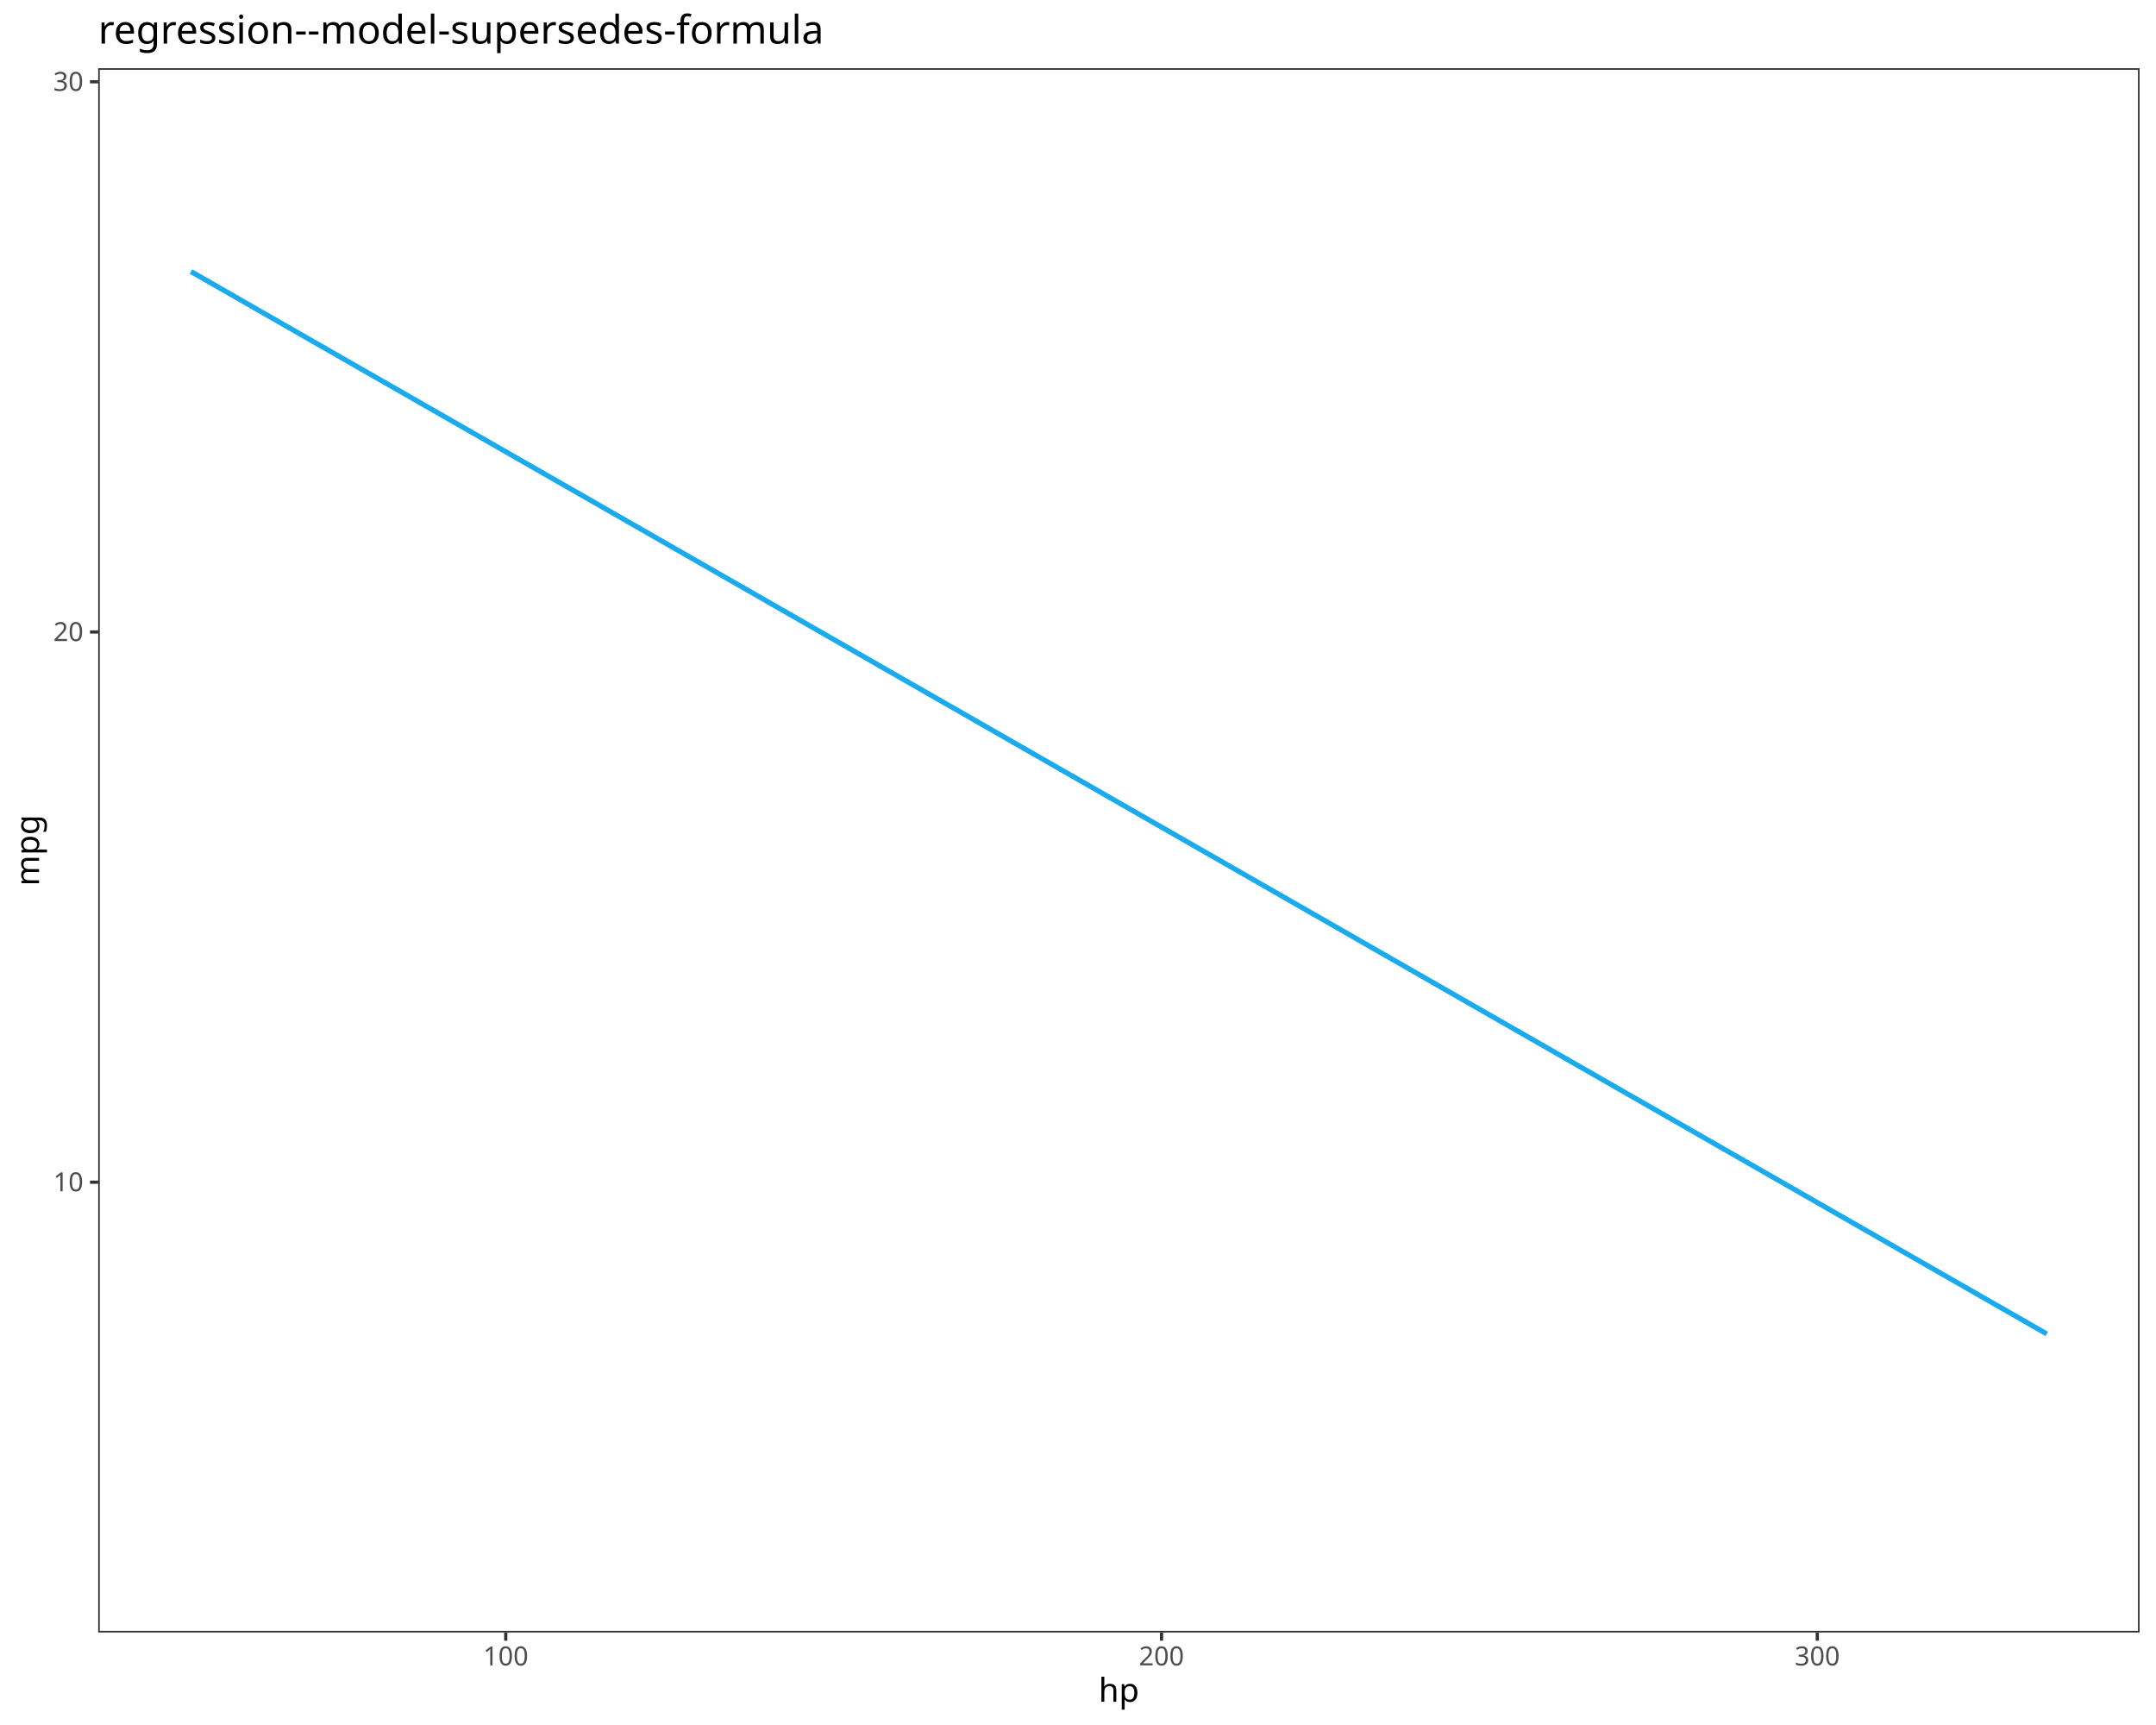
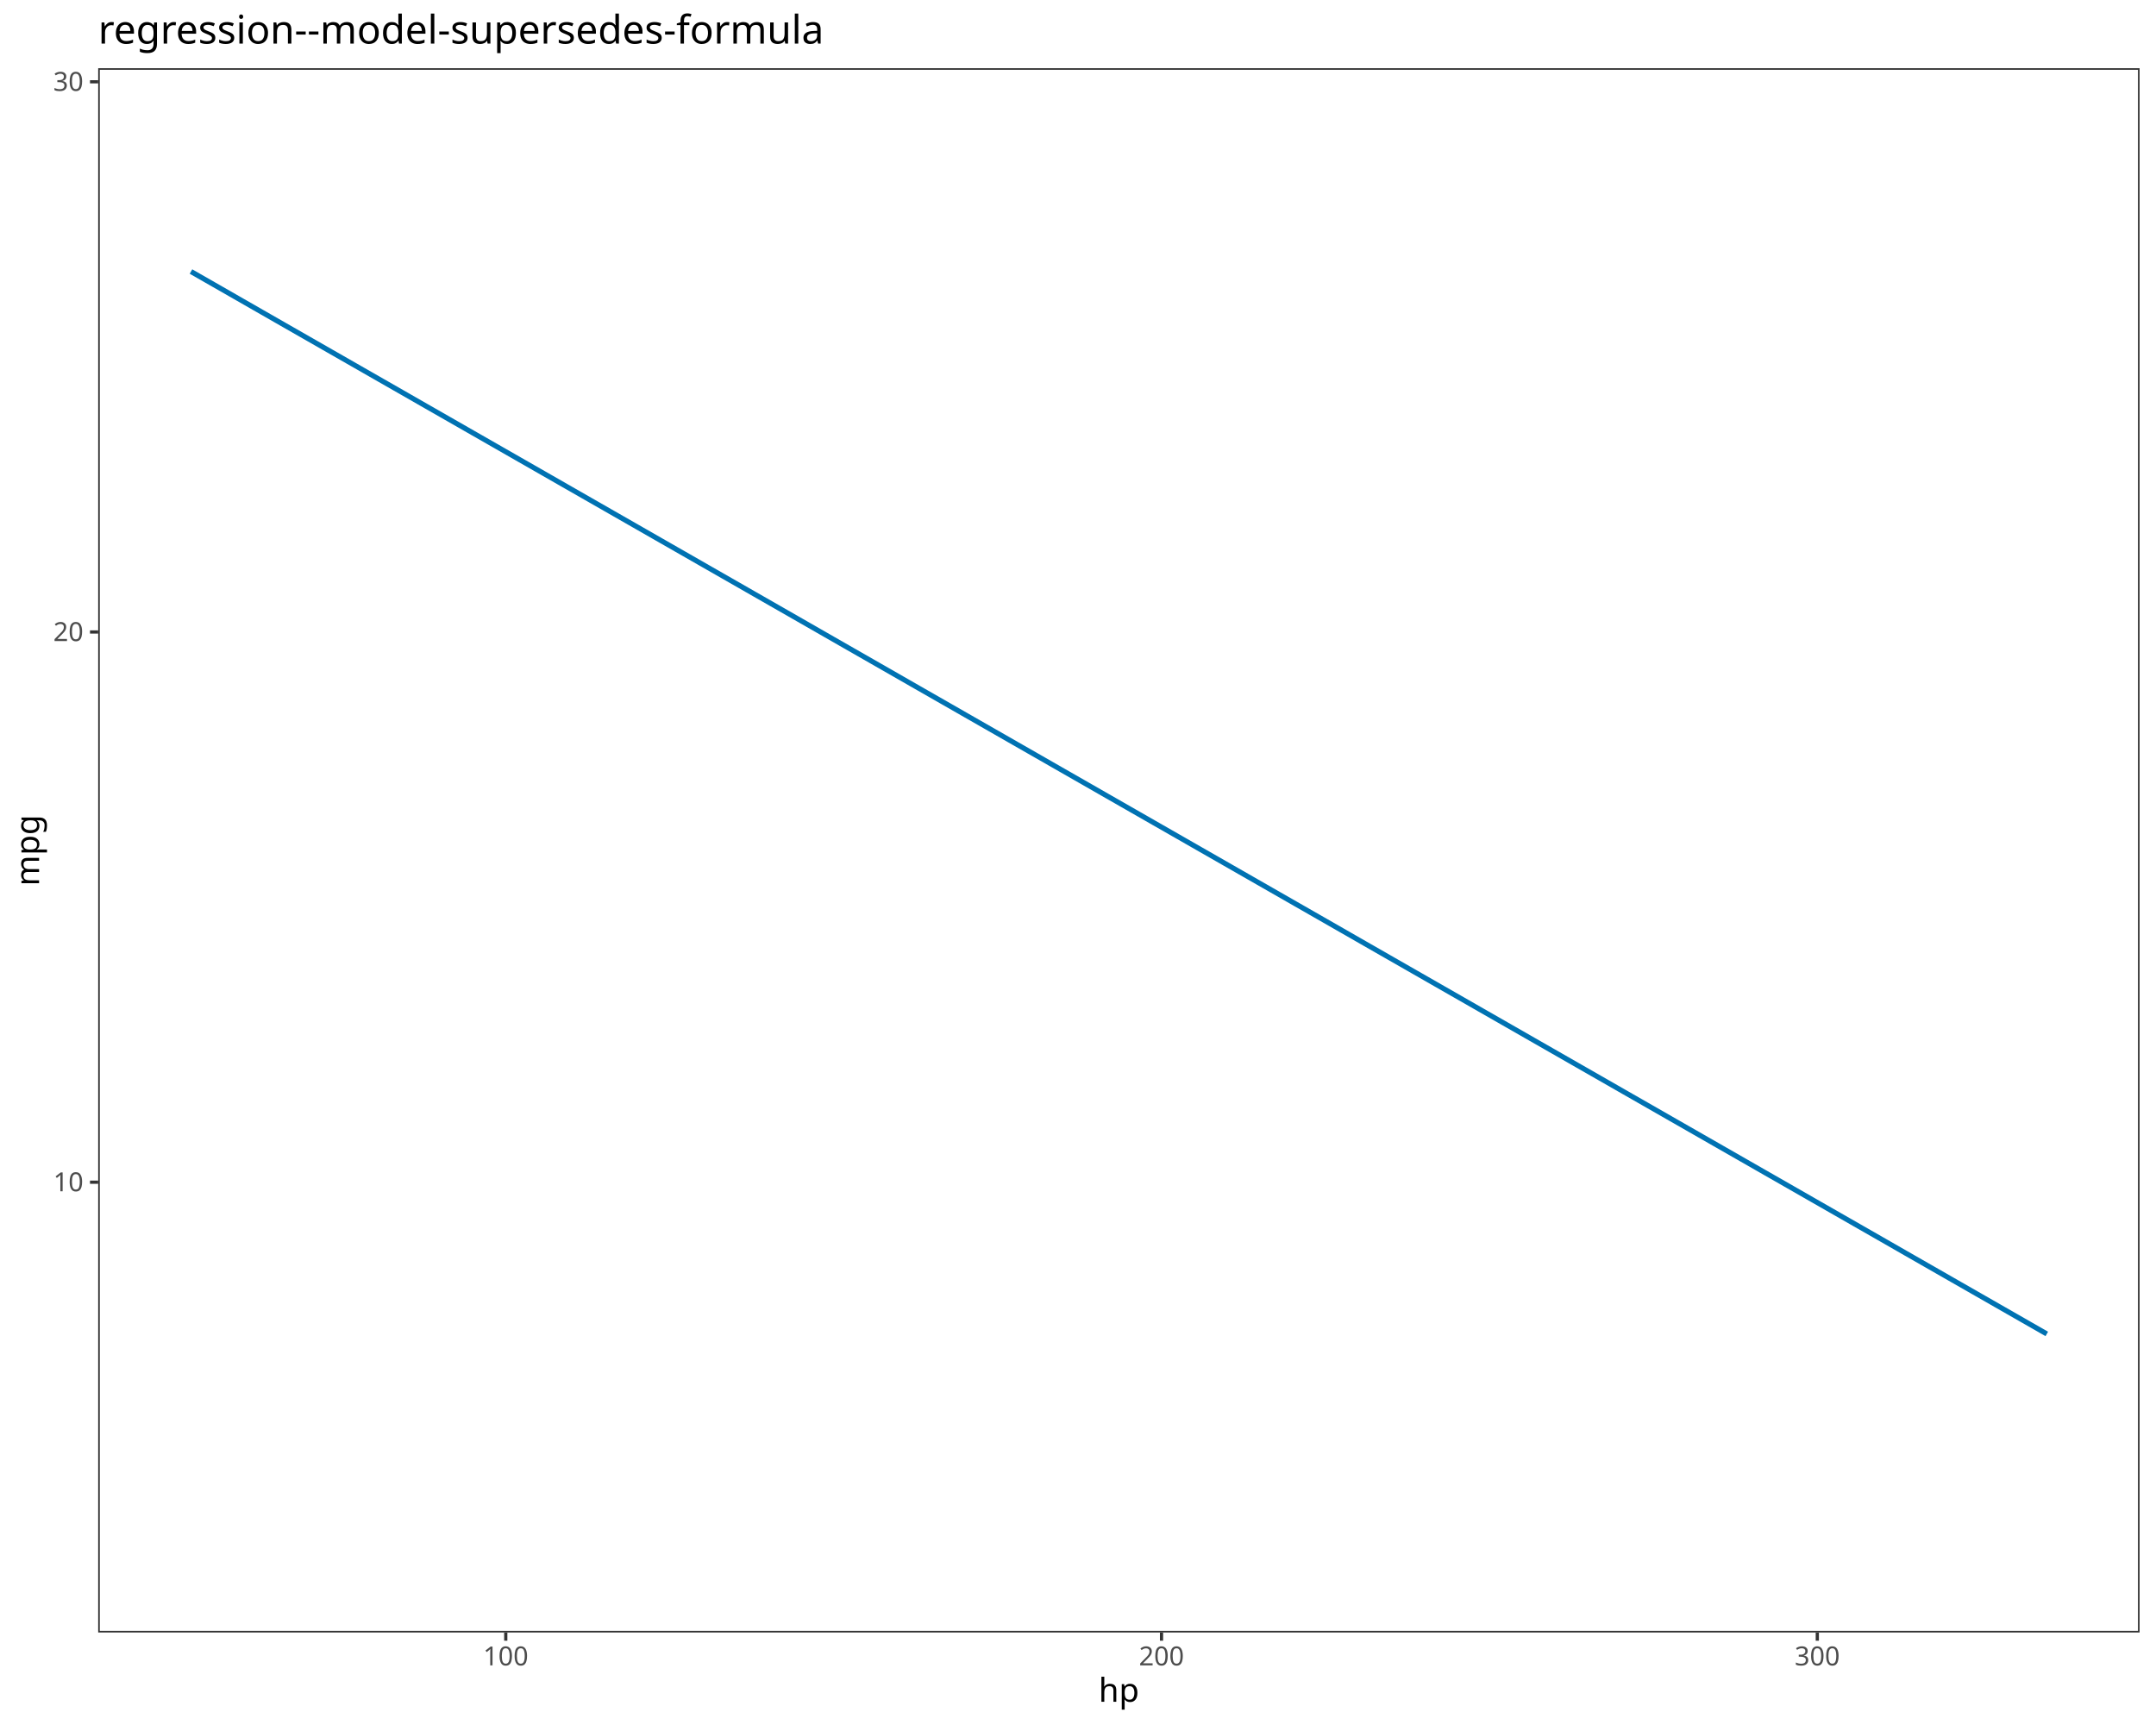
<svg xmlns="http://www.w3.org/2000/svg" class="svglite" data-engine-version="2.0" width="720.00pt" height="576.00pt" viewBox="0 0 720.00 576.00">
  <defs>
    <style type="text/css">
    .svglite line, .svglite polyline, .svglite polygon, .svglite path, .svglite rect, .svglite circle {
      fill: none;
      stroke: #000000;
      stroke-linecap: round;
      stroke-linejoin: round;
      stroke-miterlimit: 10.00;
    }
  </style>
  </defs>
  <rect width="100%" height="100%" style="stroke: none; fill: #FFFFFF;" />
  <defs>
    <clipPath id="cpMC4wMHw3MjAuMDB8MC4wMHw1NzYuMDA=">
      <rect x="0.00" y="0.00" width="720.00" height="576.00" />
    </clipPath>
  </defs>
  <g clip-path="url(#cpMC4wMHw3MjAuMDB8MC4wMHw1NzYuMDA=)">
    <rect x="0.00" y="0.00" width="720.00" height="576.00" style="stroke-width: 1.07; stroke: #FFFFFF; fill: #FFFFFF;" />
  </g>
  <defs>
    <clipPath id="cpMzIuNzl8NzE0LjUyfDIyLjc4fDU0NS4xMQ==">
      <rect x="32.79" y="22.78" width="681.73" height="522.33" />
    </clipPath>
  </defs>
  <g clip-path="url(#cpMzIuNzl8NzE0LjUyfDIyLjc4fDU0NS4xMQ==)">
    <rect x="32.79" y="22.78" width="681.73" height="522.33" style="stroke-width: 1.07; stroke: none; fill: #FFFFFF;" />
-     <polyline points="63.78,90.67 71.63,95.16 79.47,99.65 87.32,104.15 95.16,108.64 103.01,113.13 110.85,117.62 118.70,122.11 126.54,126.60 134.39,131.09 142.23,135.58 150.08,140.07 157.92,144.56 165.77,149.05 173.61,153.54 181.46,158.03 189.30,162.52 197.15,167.01 204.99,171.50 212.84,175.99 220.68,180.48 228.53,184.97 236.37,189.46 244.22,193.95 252.06,198.44 259.91,202.93 267.75,207.42 275.60,211.92 283.44,216.41 291.29,220.90 299.13,225.39 306.97,229.88 314.82,234.37 322.66,238.86 330.51,243.35 338.35,247.84 346.20,252.33 354.04,256.82 361.89,261.31 369.73,265.80 377.58,270.29 385.42,274.78 393.27,279.27 401.11,283.76 408.96,288.25 416.80,292.74 424.65,297.23 432.49,301.72 440.34,306.21 448.18,310.70 456.03,315.20 463.87,319.69 471.72,324.18 479.56,328.67 487.41,333.16 495.25,337.65 503.10,342.14 510.94,346.63 518.79,351.12 526.63,355.61 534.48,360.10 542.32,364.59 550.17,369.08 558.01,373.57 565.86,378.06 573.70,382.55 581.55,387.04 589.39,391.53 597.24,396.02 605.08,400.51 612.93,405.00 620.77,409.49 628.62,413.98 636.46,418.48 644.31,422.97 652.15,427.46 660.00,431.95 667.84,436.44 675.69,440.93 683.53,445.42 " style="stroke-width: 1.71; stroke: #19ABED; stroke-linecap: butt;" />
+     <polyline points="63.78,90.67 71.63,95.16 79.47,99.65 87.32,104.15 95.16,108.64 103.01,113.13 110.85,117.62 118.70,122.11 126.54,126.60 134.39,131.09 142.23,135.58 150.08,140.07 157.92,144.56 165.77,149.05 173.61,153.54 181.46,158.03 189.30,162.52 197.15,167.01 204.99,171.50 212.84,175.99 220.68,180.48 228.53,184.97 236.37,189.46 244.22,193.95 252.06,198.44 259.91,202.93 267.75,207.42 275.60,211.92 283.44,216.41 291.29,220.90 299.13,225.39 306.97,229.88 314.82,234.37 322.66,238.86 330.51,243.35 338.35,247.84 346.20,252.33 354.04,256.82 361.89,261.31 369.73,265.80 377.58,270.29 385.42,274.78 393.27,279.27 401.11,283.76 408.96,288.25 416.80,292.74 424.65,297.23 432.49,301.72 440.34,306.21 448.18,310.70 456.03,315.20 463.87,319.69 471.72,324.18 479.56,328.67 487.41,333.16 495.25,337.65 503.10,342.14 510.94,346.63 518.79,351.12 526.63,355.61 534.48,360.10 542.32,364.59 550.17,369.08 558.01,373.57 565.86,378.06 573.70,382.55 581.55,387.04 589.39,391.53 597.24,396.02 605.08,400.51 612.93,405.00 620.77,409.49 628.62,413.98 636.46,418.48 644.31,422.97 652.15,427.46 660.00,431.95 667.84,436.44 675.69,440.93 683.53,445.42 " style="stroke-width: 1.71; stroke: #0072B2; stroke-linecap: butt;" />
    <rect x="32.79" y="22.78" width="681.73" height="522.33" style="stroke-width: 1.07; stroke: #333333;" />
  </g>
  <g clip-path="url(#cpMC4wMHw3MjAuMDB8MC4wMHw1NzYuMDA=)">
    <text x="27.86" y="397.78" text-anchor="end" style="font-size: 8.80px; fill: #4D4D4D; font-family: sans;" textLength="9.79px" lengthAdjust="spacingAndGlyphs">10</text>
    <text x="27.86" y="214.06" text-anchor="end" style="font-size: 8.80px; fill: #4D4D4D; font-family: sans;" textLength="9.79px" lengthAdjust="spacingAndGlyphs">20</text>
    <text x="27.86" y="30.34" text-anchor="end" style="font-size: 8.80px; fill: #4D4D4D; font-family: sans;" textLength="9.79px" lengthAdjust="spacingAndGlyphs">30</text>
    <polyline points="30.05,394.75 32.79,394.75 " style="stroke-width: 1.07; stroke: #333333; stroke-linecap: butt;" />
    <polyline points="30.05,211.03 32.79,211.03 " style="stroke-width: 1.07; stroke: #333333; stroke-linecap: butt;" />
    <polyline points="30.05,27.31 32.79,27.31 " style="stroke-width: 1.07; stroke: #333333; stroke-linecap: butt;" />
    <polyline points="168.90,547.85 168.90,545.11 " style="stroke-width: 1.07; stroke: #333333; stroke-linecap: butt;" />
    <polyline points="387.89,547.85 387.89,545.11 " style="stroke-width: 1.07; stroke: #333333; stroke-linecap: butt;" />
    <polyline points="606.89,547.85 606.89,545.11 " style="stroke-width: 1.07; stroke: #333333; stroke-linecap: butt;" />
    <text x="168.90" y="556.10" text-anchor="middle" style="font-size: 8.80px; fill: #4D4D4D; font-family: sans;" textLength="14.68px" lengthAdjust="spacingAndGlyphs">100</text>
    <text x="387.89" y="556.10" text-anchor="middle" style="font-size: 8.80px; fill: #4D4D4D; font-family: sans;" textLength="14.68px" lengthAdjust="spacingAndGlyphs">200</text>
    <text x="606.89" y="556.10" text-anchor="middle" style="font-size: 8.80px; fill: #4D4D4D; font-family: sans;" textLength="14.68px" lengthAdjust="spacingAndGlyphs">300</text>
    <text x="373.66" y="568.24" text-anchor="middle" style="font-size: 11.00px; font-family: sans;" textLength="12.24px" lengthAdjust="spacingAndGlyphs">hp</text>
    <text transform="translate(13.05,283.95) rotate(-90)" text-anchor="middle" style="font-size: 11.00px; font-family: sans;" textLength="21.40px" lengthAdjust="spacingAndGlyphs">mpg</text>
    <text x="32.79" y="14.56" style="font-size: 13.20px; font-family: sans;" textLength="227.46px" lengthAdjust="spacingAndGlyphs">regression--model-supersedes-formula</text>
  </g>
</svg>
